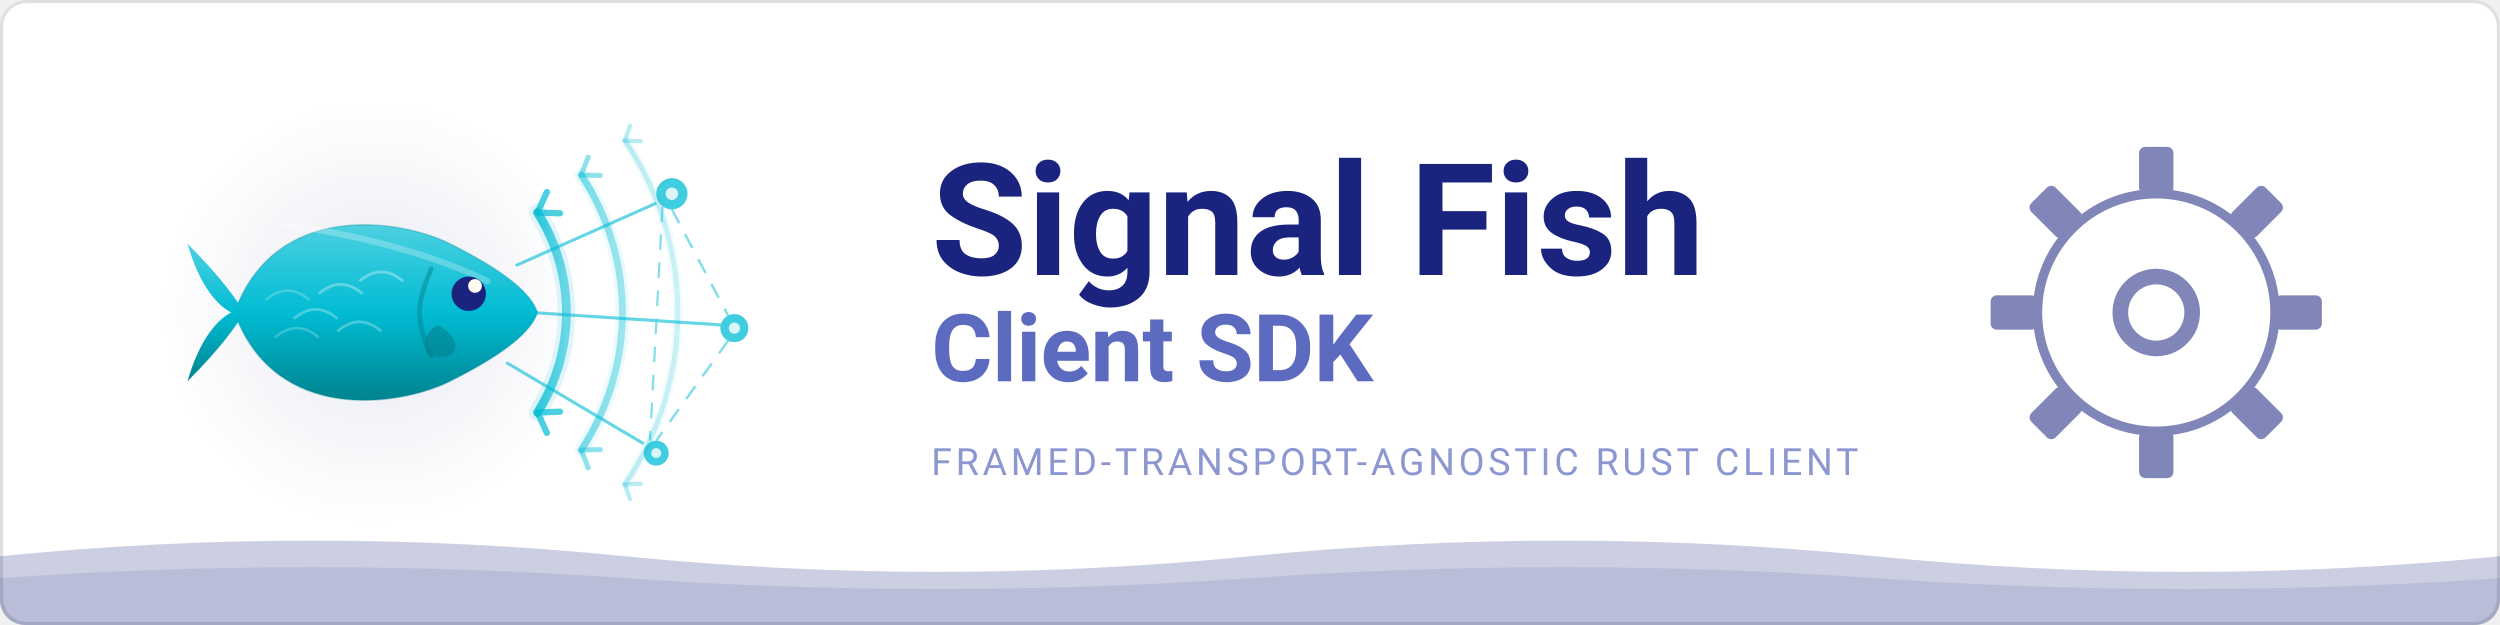
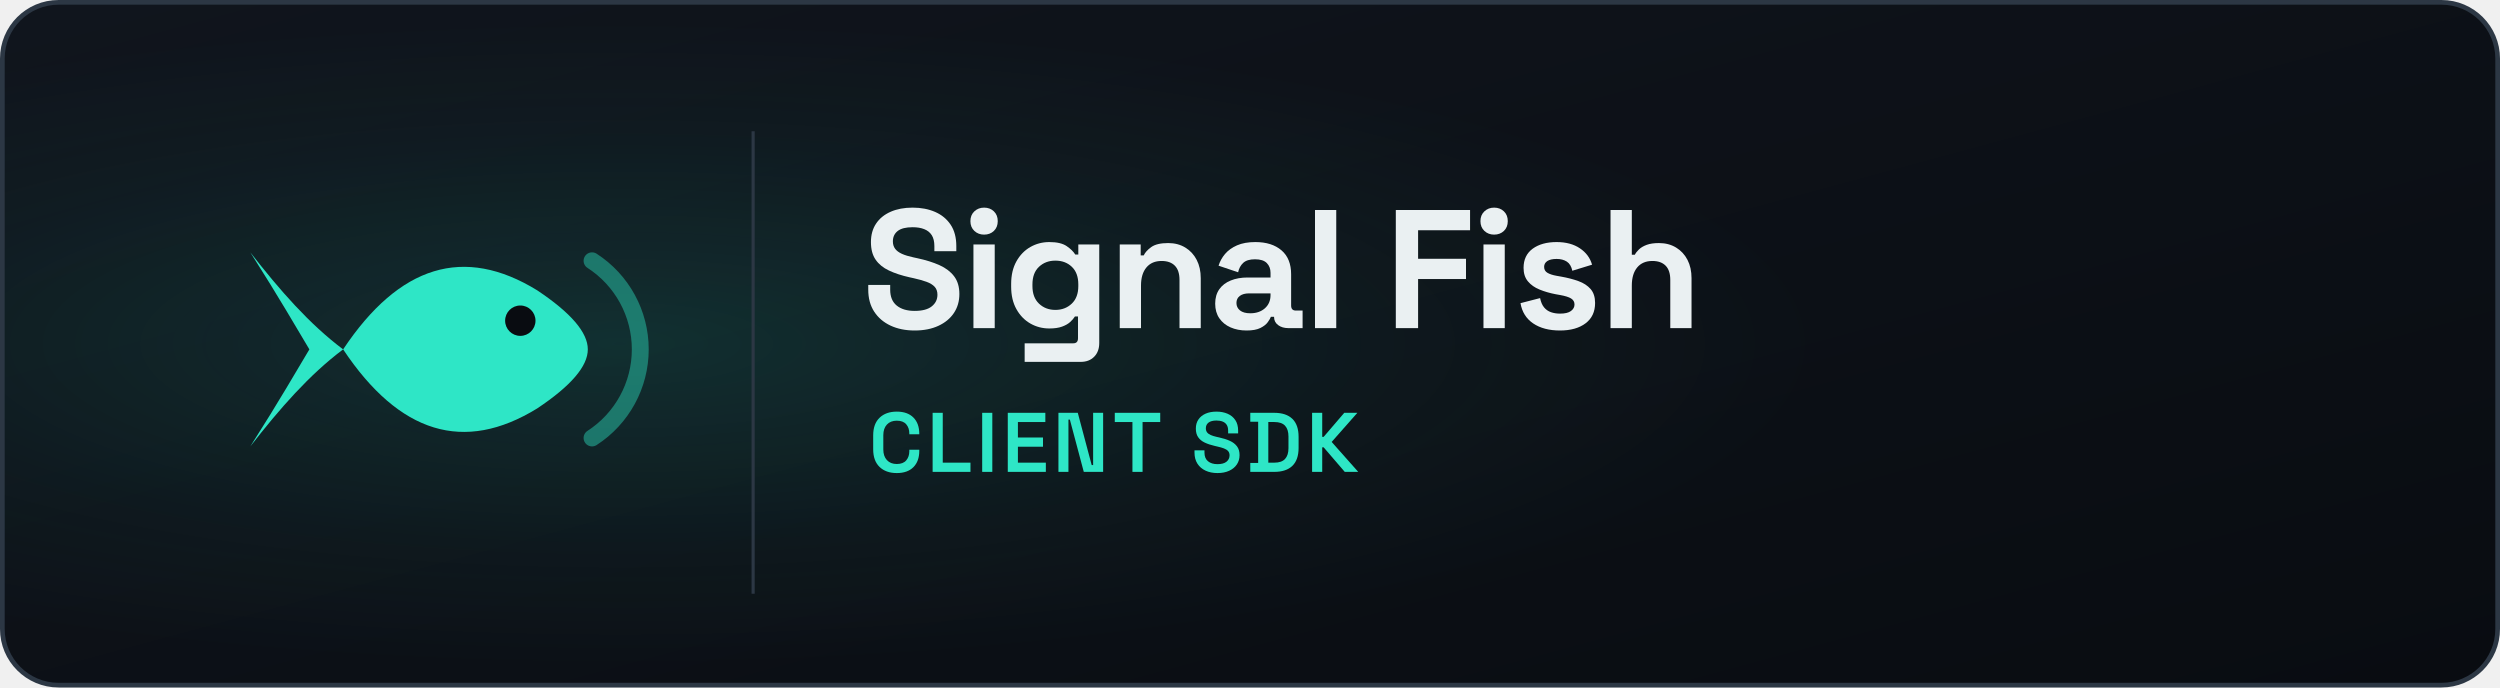
- <svg xmlns="http://www.w3.org/2000/svg" lang="en" xml:lang="en" width="800" height="200" viewBox="0 0 800 200" role="img" aria-labelledby="sf-client-logoTitle sf-client-logoDesc" shape-rendering="geometricPrecision">
+ <svg xmlns="http://www.w3.org/2000/svg" width="800" height="220" viewBox="0 0 800 220" role="img" aria-labelledby="title description">
  <defs>
-     <linearGradient id="sf-client-fishGrad" x1="0" y1="0" x2="0" y2="1">
-       <stop offset="0%" stop-color="#4dd0e1" />
-       <stop offset="50%" stop-color="#00bcd4" />
-       <stop offset="100%" stop-color="#00838f" />
+     <radialGradient id="aqua-glow" cx="25%" cy="50%" r="48%">
+       <stop offset="0" stop-color="#2EE6C6" stop-opacity=".14" />
+       <stop offset=".62" stop-color="#2EE6C6" stop-opacity=".04" />
+       <stop offset="1" stop-color="#2EE6C6" stop-opacity="0" />
+     </radialGradient>
+     <linearGradient id="ocean" x1="0" y1="0" x2="1" y2="1">
+       <stop offset="0" stop-color="#10151D" />
+       <stop offset="1" stop-color="#090C11" />
    </linearGradient>
-     <linearGradient id="sf-client-signalGrad" x1="0" y1="0" x2="1" y2="0">
-       <stop offset="0%" stop-color="#00bcd4" />
-       <stop offset="100%" stop-color="#4dd0e1" />
-     </linearGradient>
-     <radialGradient id="sf-client-haloGrad" cx="50%" cy="50%" r="50%">
-       <stop offset="0%" stop-color="#1a237e" stop-opacity="0.1" />
-       <stop offset="60%" stop-color="#1a237e" stop-opacity="0.04" />
-       <stop offset="100%" stop-color="#1a237e" stop-opacity="0" />
-     </radialGradient>
-     <clipPath id="sf-client-bannerClip">
-       <rect x="0" y="0" width="800" height="200" rx="8" />
-     </clipPath>
  </defs>
-   <rect x="0.5" y="0.5" width="799" height="199" rx="8" fill="#ffffff" stroke="#e0e0e0" stroke-width="1" />
-   <g clip-path="url(#sf-client-bannerClip)">
-     <path d="M 0,185 Q 100,178 200,185 Q 300,192 400,185 Q 500,178 600,185 Q 700,192 800,185 L 800,200 L 0,200 Z" fill="#1a237e" fill-opacity="0.1" />
-     <path d="M 0,178 Q 100,168 200,178 Q 300,188 400,178 Q 500,168 600,178 Q 700,188 800,178 L 800,200 L 0,200 Z" fill="#1a237e" fill-opacity="0.22" />
+   <rect x=".75" y=".75" width="798.5" height="218.5" rx="18" fill="url(#ocean)" stroke="#2C3744" stroke-width="1.5" />
+   <rect x="1.5" y="1.5" width="797" height="217" rx="17" fill="url(#aqua-glow)" />
+   <g transform="translate(72 47) scale(2.7)" fill="none">
+     <path d="M43.5 13.5 A12.5 12.5 0 0 1 43.5 34.5" stroke="#2EE6C6" stroke-width="2" stroke-linecap="round" opacity=".42" />
+     <path d="M14 24 Q24 9 37 17 Q43 21 43 24 Q43 27 37 31 Q24 39 14 24 Z" fill="#2EE6C6" />
+     <path d="M14 24 C10 21 6.5 17 3 12.5 C6.5 18 8.5 21.5 10 24 C8.5 26.5 6.5 30 3 35.5 C6.5 31 10 27 14 24 Z" fill="#2EE6C6" />
+     <circle cx="35" cy="20.6" r="1.8" fill="#090C11" />
  </g>
-   <circle cx="120" cy="100" r="68" fill="url(#sf-client-haloGrad)" />
-   <g transform="translate(120, 100)">
-     <path d="M 52,-32 A 60,60 0 0,1 52,32" fill="none" stroke="#00bcd4" stroke-width="5.6" stroke-linecap="round" stroke-opacity="0.12" />
-     <path d="M 66,-44 A 80,80 0 0,1 66,44" fill="none" stroke="#00bcd4" stroke-width="4.4" stroke-linecap="round" stroke-opacity="0.08" />
-     <path d="M 80,-55 A 98,98 0 0,1 80,55" fill="none" stroke="#00bcd4" stroke-width="3.2" stroke-linecap="round" stroke-opacity="0.05" />
-     <path d="M 52,-32 A 60,60 0 0,1 52,32" fill="none" stroke="url(#sf-client-signalGrad)" stroke-width="2.8" stroke-linecap="round" stroke-opacity="0.8" />
-     <path d="M 66,-44 A 80,80 0 0,1 66,44" fill="none" stroke="url(#sf-client-signalGrad)" stroke-width="2.2" stroke-linecap="round" stroke-opacity="0.5" />
-     <path d="M 80,-55 A 98,98 0 0,1 80,55" fill="none" stroke="url(#sf-client-signalGrad)" stroke-width="1.6" stroke-linecap="round" stroke-opacity="0.25" />
-     <g fill="none" stroke="#00bcd4" stroke-linecap="round" stroke-linejoin="round">
-       <path d="M 6,-4 L 0,0 L 6,4" transform="translate(52,-32) rotate(-31.6)" stroke-width="2" stroke-opacity="0.7" />
-       <path d="M 6,-4 L 0,0 L 6,4" transform="translate(52,32) rotate(31.6)" stroke-width="2" stroke-opacity="0.7" />
-       <path d="M 5,-3.5 L 0,0 L 5,3.5" transform="translate(66,-44) rotate(-33.7)" stroke-width="1.6" stroke-opacity="0.44" />
-       <path d="M 5,-3.5 L 0,0 L 5,3.5" transform="translate(66,44) rotate(33.7)" stroke-width="1.6" stroke-opacity="0.44" />
-       <path d="M 4,-3 L 0,0 L 4,3" transform="translate(80,-55) rotate(-34.5)" stroke-width="1.4" stroke-opacity="0.28" />
-       <path d="M 4,-3 L 0,0 L 4,3" transform="translate(80,55) rotate(34.5)" stroke-width="1.4" stroke-opacity="0.28" />
-     </g>
+   <path d="M241 42V190" stroke="#2C3744" stroke-width="1" />
+   <g fill="#EAF0F2">
+     <path d="M292.69 105.76Q288.31 105.76 284.96 104.19Q281.62 102.62 279.73 99.71Q277.84 96.79 277.84 92.69V91.18H284.86V92.69Q284.86 96.09 286.96 97.79Q289.07 99.49 292.69 99.49Q296.36 99.49 298.17 98.03Q299.98 96.58 299.98 94.31Q299.98 92.74 299.09 91.77Q298.19 90.8 296.49 90.18Q294.79 89.56 292.36 89.02L291.12 88.75Q287.23 87.88 284.45 86.56Q281.67 85.24 280.19 83.08Q278.7 80.92 278.7 77.46Q278.7 74 280.35 71.55Q281.99 69.09 284.99 67.77Q287.99 66.44 292.04 66.44Q296.09 66.44 299.25 67.82Q302.41 69.2 304.22 71.93Q306.02 74.65 306.02 78.76V80.38H299V78.76Q299 76.6 298.17 75.27Q297.33 73.95 295.76 73.33Q294.2 72.71 292.04 72.71Q288.8 72.71 287.26 73.92Q285.72 75.14 285.72 77.24Q285.72 78.65 286.45 79.62Q287.18 80.59 288.64 81.24Q290.09 81.89 292.36 82.37L293.6 82.64Q297.65 83.51 300.65 84.86Q303.65 86.21 305.32 88.42Q307 90.64 307 94.09Q307 97.55 305.24 100.17Q303.49 102.79 300.27 104.27Q297.06 105.76 292.69 105.76Z" />
+     <path d="M311.5 105V78.22H318.31V105ZM314.91 75.08Q313.07 75.08 311.8 73.9Q310.53 72.71 310.53 70.76Q310.53 68.82 311.8 67.63Q313.07 66.44 314.91 66.44Q316.8 66.44 318.04 67.63Q319.28 68.82 319.28 70.76Q319.28 72.71 318.04 73.9Q316.8 75.08 314.91 75.08Z" />
+     <path d="M323.57 91.72V90.85Q323.57 86.64 325.25 83.64Q326.92 80.65 329.7 79.05Q332.48 77.46 335.78 77.46Q339.45 77.46 341.34 78.76Q343.23 80.05 344.09 81.46H345.06V78.22H351.76V109.75Q351.76 112.51 350.14 114.15Q348.52 115.8 345.82 115.8H327.89V109.86H343.44Q344.96 109.86 344.96 108.24V101.27H343.98Q343.44 102.14 342.47 103.03Q341.5 103.92 339.88 104.51Q338.26 105.11 335.78 105.11Q332.48 105.11 329.7 103.52Q326.92 101.92 325.25 98.92Q323.57 95.93 323.57 91.72ZM337.72 99.17Q340.85 99.17 342.96 97.17Q345.06 95.17 345.06 91.55V91.01Q345.06 87.34 342.98 85.37Q340.91 83.4 337.72 83.4Q334.59 83.4 332.48 85.37Q330.38 87.34 330.38 91.01V91.55Q330.38 95.17 332.48 97.17Q334.59 99.17 337.72 99.17Z" />
+     <path d="M358.32 105V78.22H365.02V81.73H365.99Q366.64 80.32 368.42 79.05Q370.2 77.78 373.82 77.78Q376.95 77.78 379.3 79.22Q381.65 80.65 382.94 83.16Q384.24 85.67 384.24 89.02V105H377.44V89.56Q377.44 86.53 375.95 85.02Q374.47 83.51 371.71 83.51Q368.58 83.51 366.85 85.59Q365.12 87.67 365.12 91.39V105Z" />
+     <path d="M398.9 105.76Q396.04 105.76 393.77 104.76Q391.5 103.76 390.18 101.84Q388.86 99.92 388.86 97.17Q388.86 94.42 390.18 92.55Q391.5 90.69 393.85 89.75Q396.2 88.8 399.22 88.8H406.57V87.29Q406.57 85.4 405.38 84.18Q404.19 82.97 401.6 82.97Q399.06 82.97 397.82 84.13Q396.58 85.29 396.2 87.13L389.94 85.02Q390.58 82.97 392.01 81.27Q393.45 79.57 395.85 78.51Q398.25 77.46 401.71 77.46Q407 77.46 410.08 80.11Q413.16 82.75 413.16 87.77V97.76Q413.16 99.38 414.67 99.38H416.83V105H412.29Q410.29 105 409 104.03Q407.7 103.06 407.7 101.44V101.38H406.68Q406.46 102.03 405.7 103.08Q404.95 104.14 403.33 104.95Q401.71 105.76 398.9 105.76ZM400.09 100.25Q402.95 100.25 404.76 98.66Q406.57 97.06 406.57 94.42V93.88H399.71Q397.82 93.88 396.74 94.69Q395.66 95.5 395.66 96.95Q395.66 98.41 396.79 99.33Q397.93 100.25 400.09 100.25Z" />
+     <path d="M420.8 105V67.2H427.6V105Z" />
+     <path d="M446.66 105V67.2H470.42V73.68H453.79V82.81H469.12V89.29H453.79V105Z" />
+     <path d="M474.71 105V78.22H481.52V105ZM478.11 75.08Q476.28 75.08 475.01 73.9Q473.74 72.71 473.74 70.76Q473.74 68.82 475.01 67.63Q476.28 66.44 478.11 66.44Q480 66.44 481.25 67.63Q482.49 68.82 482.49 70.76Q482.49 72.71 481.25 73.9Q480 75.08 478.11 75.08Z" />
+     <path d="M499.2 105.76Q493.96 105.76 490.61 103.49Q487.27 101.22 486.56 97.01L492.83 95.39Q493.21 97.28 494.1 98.36Q494.99 99.44 496.31 99.9Q497.63 100.36 499.2 100.36Q501.58 100.36 502.71 99.52Q503.84 98.68 503.84 97.44Q503.84 96.2 502.76 95.52Q501.68 94.85 499.31 94.42L497.8 94.15Q494.99 93.61 492.67 92.66Q490.34 91.72 488.94 90.04Q487.54 88.37 487.54 85.72Q487.54 81.73 490.45 79.59Q493.37 77.46 498.12 77.46Q502.6 77.46 505.57 79.46Q508.54 81.46 509.46 84.7L503.14 86.64Q502.71 84.59 501.39 83.72Q500.06 82.86 498.12 82.86Q496.18 82.86 495.15 83.53Q494.12 84.21 494.12 85.4Q494.12 86.69 495.2 87.31Q496.28 87.94 498.12 88.26L499.63 88.53Q502.66 89.07 505.11 89.96Q507.57 90.85 509 92.5Q510.43 94.15 510.43 96.95Q510.43 101.17 507.38 103.46Q504.33 105.76 499.2 105.76Z" />
+     <path d="M515.37 105V67.2H522.18V81.51H523.15Q523.58 80.65 524.5 79.78Q525.42 78.92 526.95 78.35Q528.49 77.78 530.87 77.78Q534 77.78 536.35 79.22Q538.7 80.65 540 83.16Q541.29 85.67 541.29 89.02V105H534.49V89.56Q534.49 86.53 533 85.02Q531.52 83.51 528.76 83.51Q525.63 83.51 523.9 85.59Q522.18 87.67 522.18 91.39V105Z" />
  </g>
-   <g transform="translate(120, 100)">
-     <path d="M -45,0 C -32,-36 8,-30 24,-22 C 42,-13 50,-6 52,0 C 50,6 42,13 24,22 C 8,30 -32,36 -45,0 Z" fill="url(#sf-client-fishGrad)" stroke="#00838f" stroke-width="0.5" stroke-opacity="0.3" />
-     <path d="M -30,-28 C -10,-26 18,-19 36,-10" fill="none" stroke="#ffffff" stroke-width="2" stroke-opacity="0.25" stroke-linecap="round" />
-     <path d="M -42,0 C -44,-4 -50,-12 -60,-22 C -56,-8 -50,-2 -46,0 C -50,2 -56,8 -60,22 C -50,12 -44,4 -42,0 Z" fill="url(#sf-client-fishGrad)" />
-     <path d="M 20,4 C 28,8 28,16 18,14 C 14,12 16,6 20,4 Z" fill="#00838f" fill-opacity="0.6" />
-     <circle cx="30" cy="-6" r="5.5" fill="#1a237e" />
-     <circle cx="32" cy="-8.5" r="2.2" fill="#fffbf0" />
-     <path d="M 18,-14 C 13,-2 13,2 18,14" fill="none" stroke="#00838f" stroke-width="1.5" stroke-opacity="0.5" stroke-linecap="round" />
-     <path d="M -5,-10 Q 2,-16 9,-10" fill="none" stroke="#ffffff" stroke-width="0.9" stroke-opacity="0.32" />
-     <path d="M -18,-6 Q -11,-12 -4,-6" fill="none" stroke="#ffffff" stroke-width="0.9" stroke-opacity="0.32" />
-     <path d="M -12,6 Q -5,0 2,6" fill="none" stroke="#ffffff" stroke-width="0.9" stroke-opacity="0.28" />
-     <path d="M -26,2 Q -19,-4 -12,2" fill="none" stroke="#ffffff" stroke-width="0.9" stroke-opacity="0.28" />
-     <path d="M -35,-4 Q -28,-10 -21,-4" fill="none" stroke="#ffffff" stroke-width="0.8" stroke-opacity="0.22" />
-     <path d="M -32,8 Q -25,2 -18,8" fill="none" stroke="#ffffff" stroke-width="0.8" stroke-opacity="0.22" />
-   </g>
-   <g transform="translate(120, 100)" opacity="0.75">
-     <circle cx="95" cy="-38" r="5" fill="#00bcd4" />
-     <circle cx="95" cy="-38" r="2" fill="#ffffff" fill-opacity="0.8" />
-     <circle cx="115" cy="5" r="4.5" fill="#00bcd4" />
-     <circle cx="115" cy="5" r="1.8" fill="#ffffff" fill-opacity="0.8" />
-     <circle cx="90" cy="45" r="4" fill="#00bcd4" />
-     <circle cx="90" cy="45" r="1.6" fill="#ffffff" fill-opacity="0.8" />
-     <line x1="45" y1="-15" x2="90" y2="-35" stroke="#00bcd4" stroke-width="1" stroke-opacity="0.8" />
-     <line x1="50" y1="0" x2="111" y2="4" stroke="#00bcd4" stroke-width="1" stroke-opacity="0.8" />
-     <line x1="42" y1="16" x2="86" y2="42" stroke="#00bcd4" stroke-width="1" stroke-opacity="0.8" />
-     <line x1="95" y1="-33" x2="113" y2="1" stroke="#00bcd4" stroke-width="0.8" stroke-opacity="0.65" stroke-dasharray="5,4" />
-     <line x1="113" y1="9" x2="90" y2="41" stroke="#00bcd4" stroke-width="0.8" stroke-opacity="0.65" stroke-dasharray="5,4" />
-     <line x1="92" y1="-34" x2="88" y2="41" stroke="#00bcd4" stroke-width="0.7" stroke-opacity="0.65" stroke-dasharray="5,4" />
-   </g>
-   <text x="298" y="88" font-family="'Segoe UI', Roboto, 'Helvetica Neue', Arial, sans-serif" font-size="50" font-weight="700" fill="#1a237e" text-rendering="optimizeLegibility" textLength="310" lengthAdjust="spacing">Signal Fish</text>
-   <text x="298" y="122" font-family="'Segoe UI', Roboto, 'Helvetica Neue', Arial, sans-serif" font-size="30" font-weight="600" fill="#5c6bc0" letter-spacing="-0.2" text-rendering="optimizeLegibility">Client SDK</text>
-   <text x="298" y="152" font-family="'Segoe UI', Roboto, 'Helvetica Neue', Arial, sans-serif" font-size="12" fill="#5c6bc0" fill-opacity="0.7" letter-spacing="1.2" text-rendering="optimizeLegibility">FRAMED-TRANSPORT-AGNOSTIC RUST CLIENT</text>
-   <g transform="translate(690, 100)" opacity="0.55">
-     <circle cx="0" cy="0" r="38" fill="none" stroke="#1a237e" stroke-width="3" />
-     <circle cx="0" cy="0" r="14" fill="#1a237e" />
-     <circle cx="0" cy="0" r="9" fill="#ffffff" />
-     <rect x="-5.5" y="-53" width="11" height="15" rx="2" fill="#1a237e" />
-     <rect x="-5.5" y="38" width="11" height="15" rx="2" fill="#1a237e" />
-     <rect x="-53" y="-5.5" width="15" height="11" rx="2" fill="#1a237e" />
-     <rect x="38" y="-5.5" width="15" height="11" rx="2" fill="#1a237e" />
-     <rect x="-5.5" y="-53" width="11" height="15" rx="2" fill="#1a237e" transform="rotate(45, 0, 0)" />
-     <rect x="-5.5" y="38" width="11" height="15" rx="2" fill="#1a237e" transform="rotate(45, 0, 0)" />
-     <rect x="-53" y="-5.5" width="15" height="11" rx="2" fill="#1a237e" transform="rotate(45, 0, 0)" />
-     <rect x="38" y="-5.5" width="15" height="11" rx="2" fill="#1a237e" transform="rotate(45, 0, 0)" />
-     <text x="0" y="0" font-family="'Segoe UI', Roboto, 'Helvetica Neue', Arial, sans-serif" font-size="17" font-weight="700" fill="#ffffff" text-anchor="middle" dy="0.35em">R</text>
+   <g fill="#2EE6C6">
+     <path d="M286.97 151.38Q283.5 151.38 281.46 149.42Q279.42 147.46 279.42 143.79V139.31Q279.42 135.64 281.46 133.68Q283.5 131.72 286.97 131.72Q290.42 131.72 292.3 133.62Q294.17 135.51 294.17 138.81V138.96H290.98V138.71Q290.98 136.92 289.99 135.77Q289.01 134.62 286.97 134.62Q284.96 134.62 283.81 135.86Q282.66 137.1 282.66 139.25V143.85Q282.66 145.98 283.81 147.23Q284.96 148.48 286.97 148.48Q289.01 148.48 289.99 147.32Q290.98 146.16 290.98 144.39V143.92H294.17V144.29Q294.17 147.59 292.3 149.48Q290.42 151.38 286.97 151.38Z" />
+     <path d="M298.44 151V132.1H301.68V148.05H310.55V151Z" />
+     <path d="M314.3 151V132.1H317.54V151Z" />
+     <path d="M322.49 151V132.1H334.51V135.05H325.73V140H333.76V142.95H325.73V148.05H334.67V151Z" />
+     <path d="M338.7 151V132.1H344.89L349.34 148.82H349.8V132.1H353V151H346.81L342.36 134.28H341.9V151Z" />
+     <path d="M362.38 151V135.05H356.73V132.1H371.27V135.05H365.62V151Z" />
+     <path d="M389.6 151.38Q387.44 151.38 385.78 150.61Q384.12 149.84 383.18 148.38Q382.24 146.91 382.24 144.83V144.11H385.43V144.83Q385.43 146.69 386.57 147.61Q387.7 148.53 389.6 148.53Q391.52 148.53 392.49 147.74Q393.46 146.94 393.46 145.71Q393.46 144.87 392.99 144.34Q392.53 143.82 391.65 143.49Q390.78 143.16 389.55 142.89L388.74 142.7Q386.86 142.27 385.5 141.62Q384.14 140.97 383.41 139.9Q382.67 138.84 382.67 137.14Q382.67 135.45 383.49 134.24Q384.31 133.03 385.79 132.37Q387.27 131.72 389.27 131.72Q391.27 131.72 392.83 132.4Q394.4 133.08 395.3 134.43Q396.2 135.77 396.2 137.8V138.69H393V137.8Q393 136.65 392.54 135.94Q392.08 135.23 391.24 134.9Q390.4 134.57 389.27 134.57Q387.59 134.57 386.73 135.23Q385.87 135.89 385.87 137.06Q385.87 137.83 386.26 138.35Q386.66 138.87 387.43 139.21Q388.2 139.55 389.36 139.81L390.17 139.99Q392.1 140.41 393.56 141.07Q395.01 141.73 395.83 142.82Q396.66 143.91 396.66 145.62Q396.66 147.34 395.79 148.63Q394.92 149.92 393.33 150.65Q391.75 151.38 389.6 151.38Z" />
+     <path d="M400.09 151V148.14H402.61V134.96H400.09V132.1H407.76Q411.55 132.1 413.55 134.02Q415.55 135.94 415.55 139.78V143.33Q415.55 147.16 413.55 149.08Q411.55 151 407.76 151ZM405.86 148.05H407.81Q410.11 148.05 411.21 146.87Q412.31 145.68 412.31 143.43V139.67Q412.31 137.4 411.21 136.22Q410.11 135.05 407.81 135.05H405.86Z" />
+     <path d="M419.87 151V132.1H423.11V139.79H423.57L430.16 132.1H434.35L426.13 141.42L434.63 151H430.32L423.57 143.15H423.11V151Z" />
  </g>
</svg>
